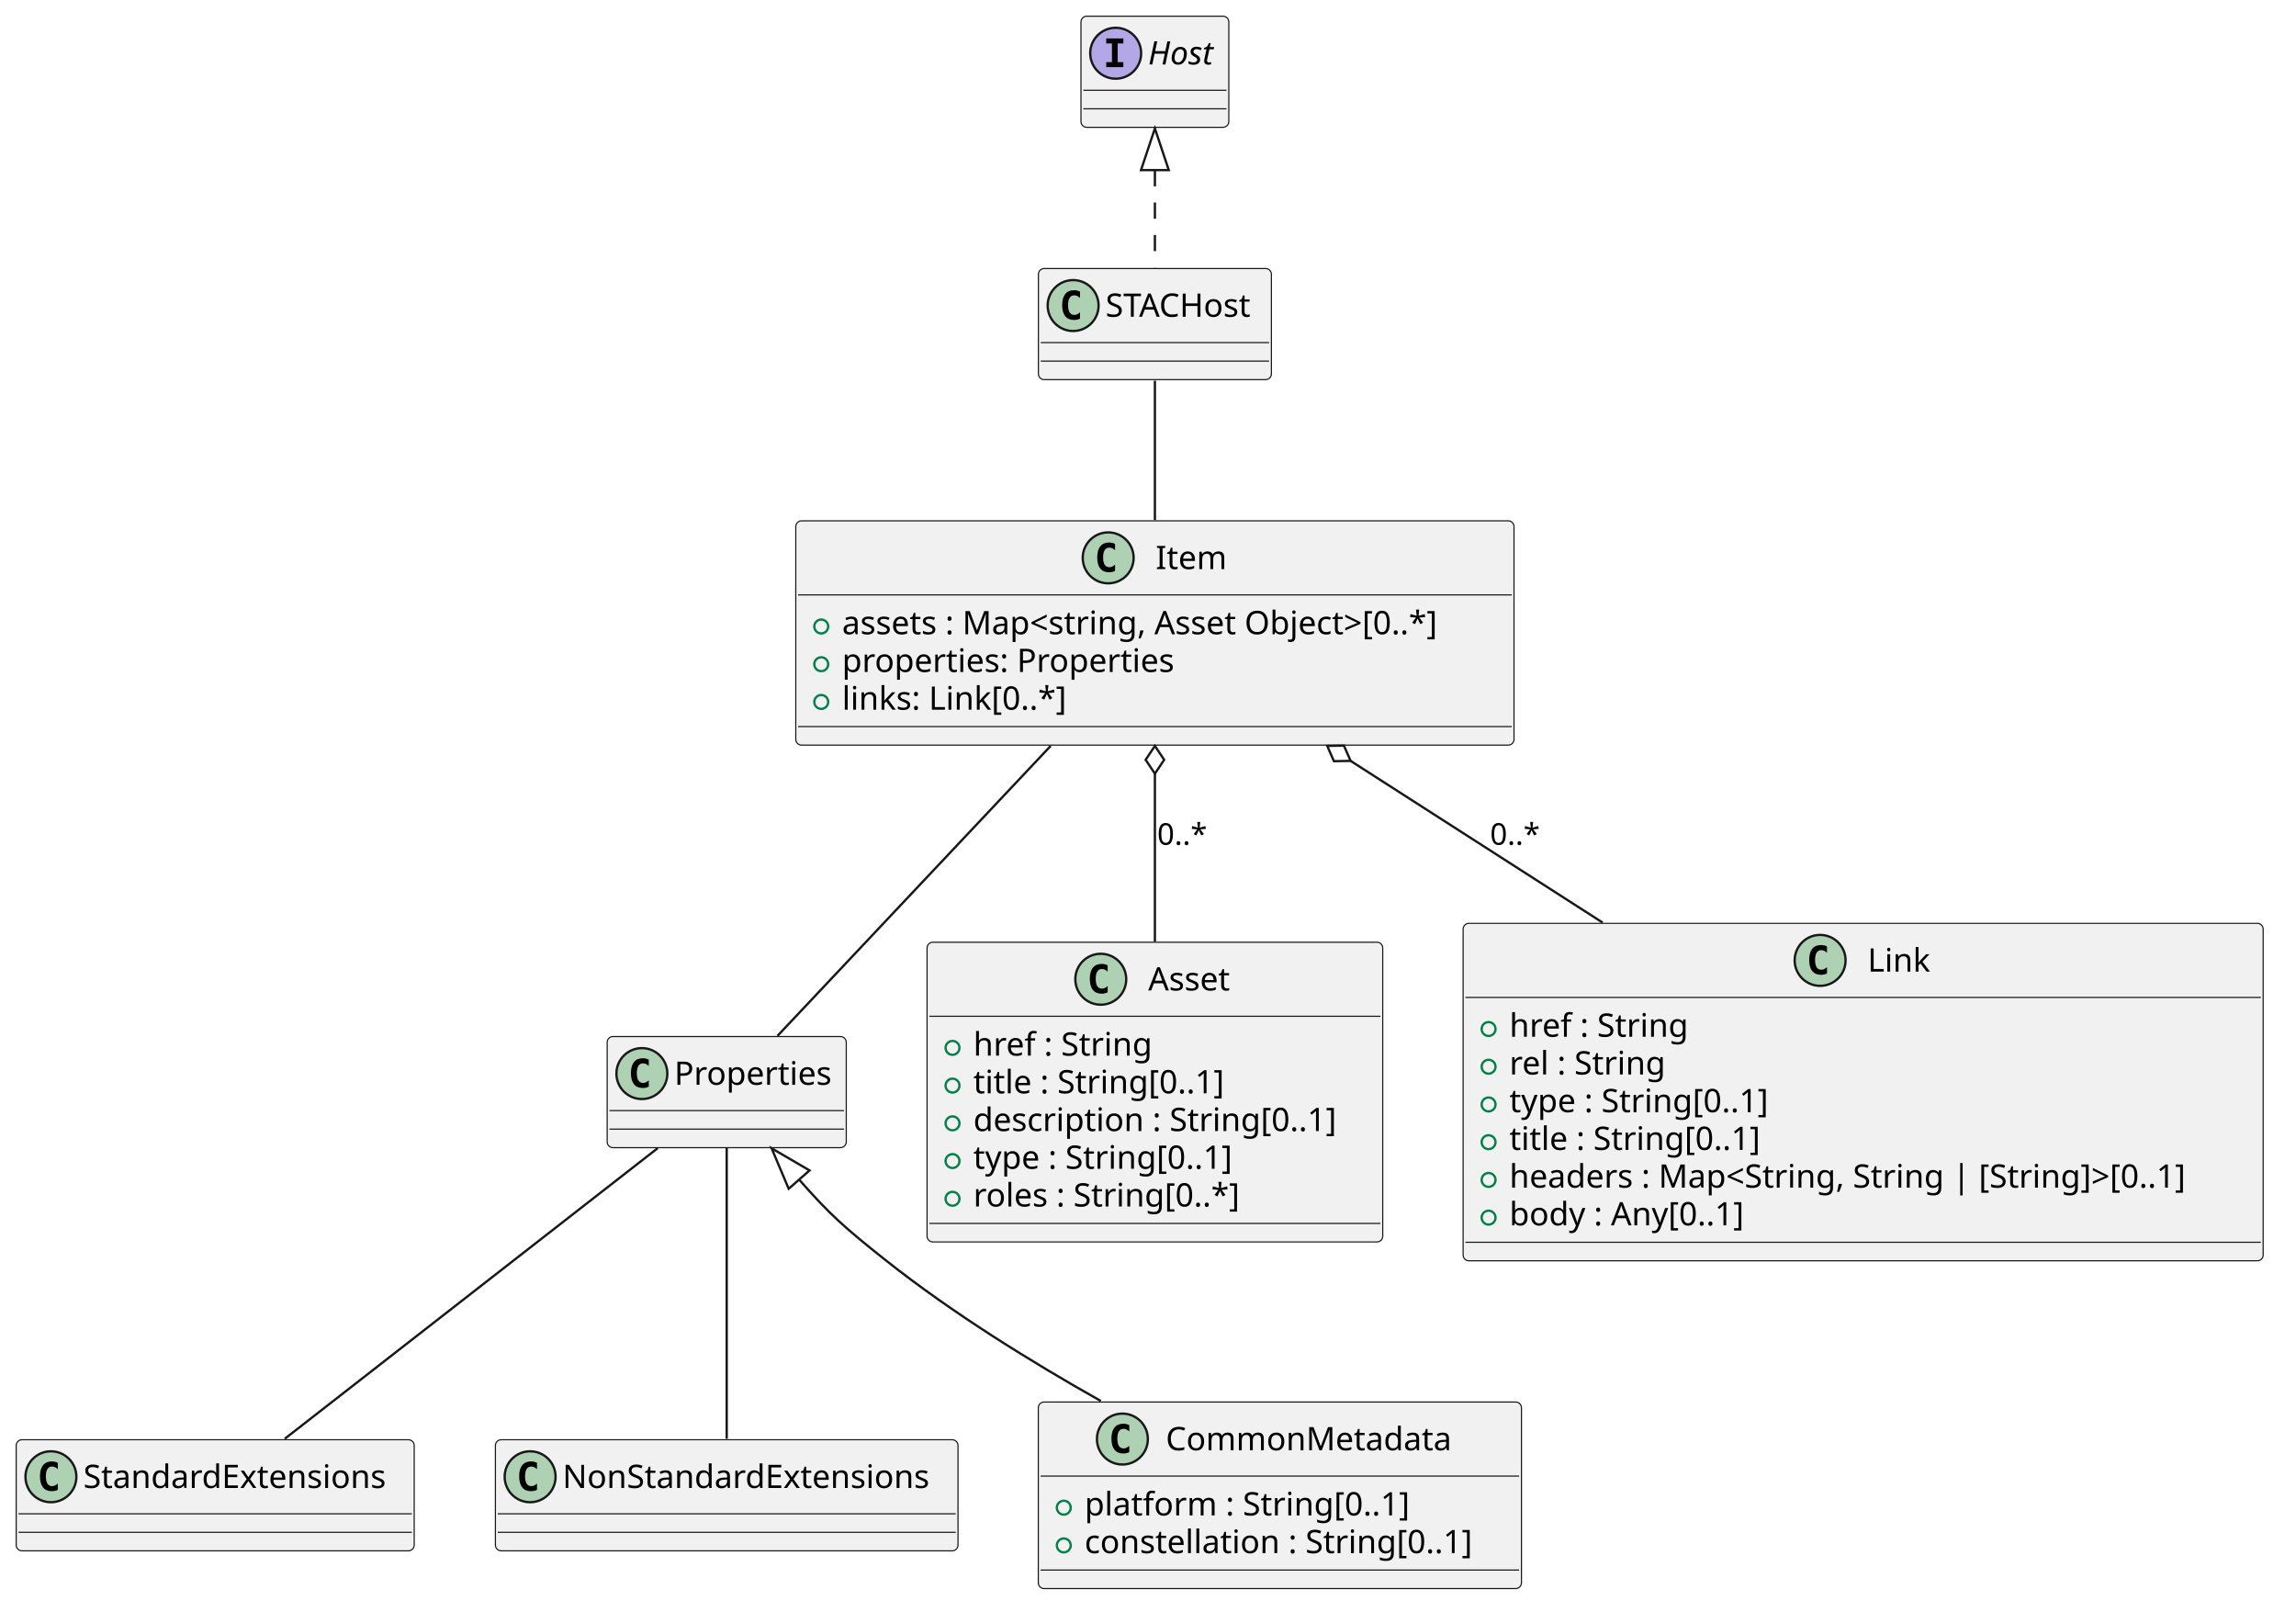
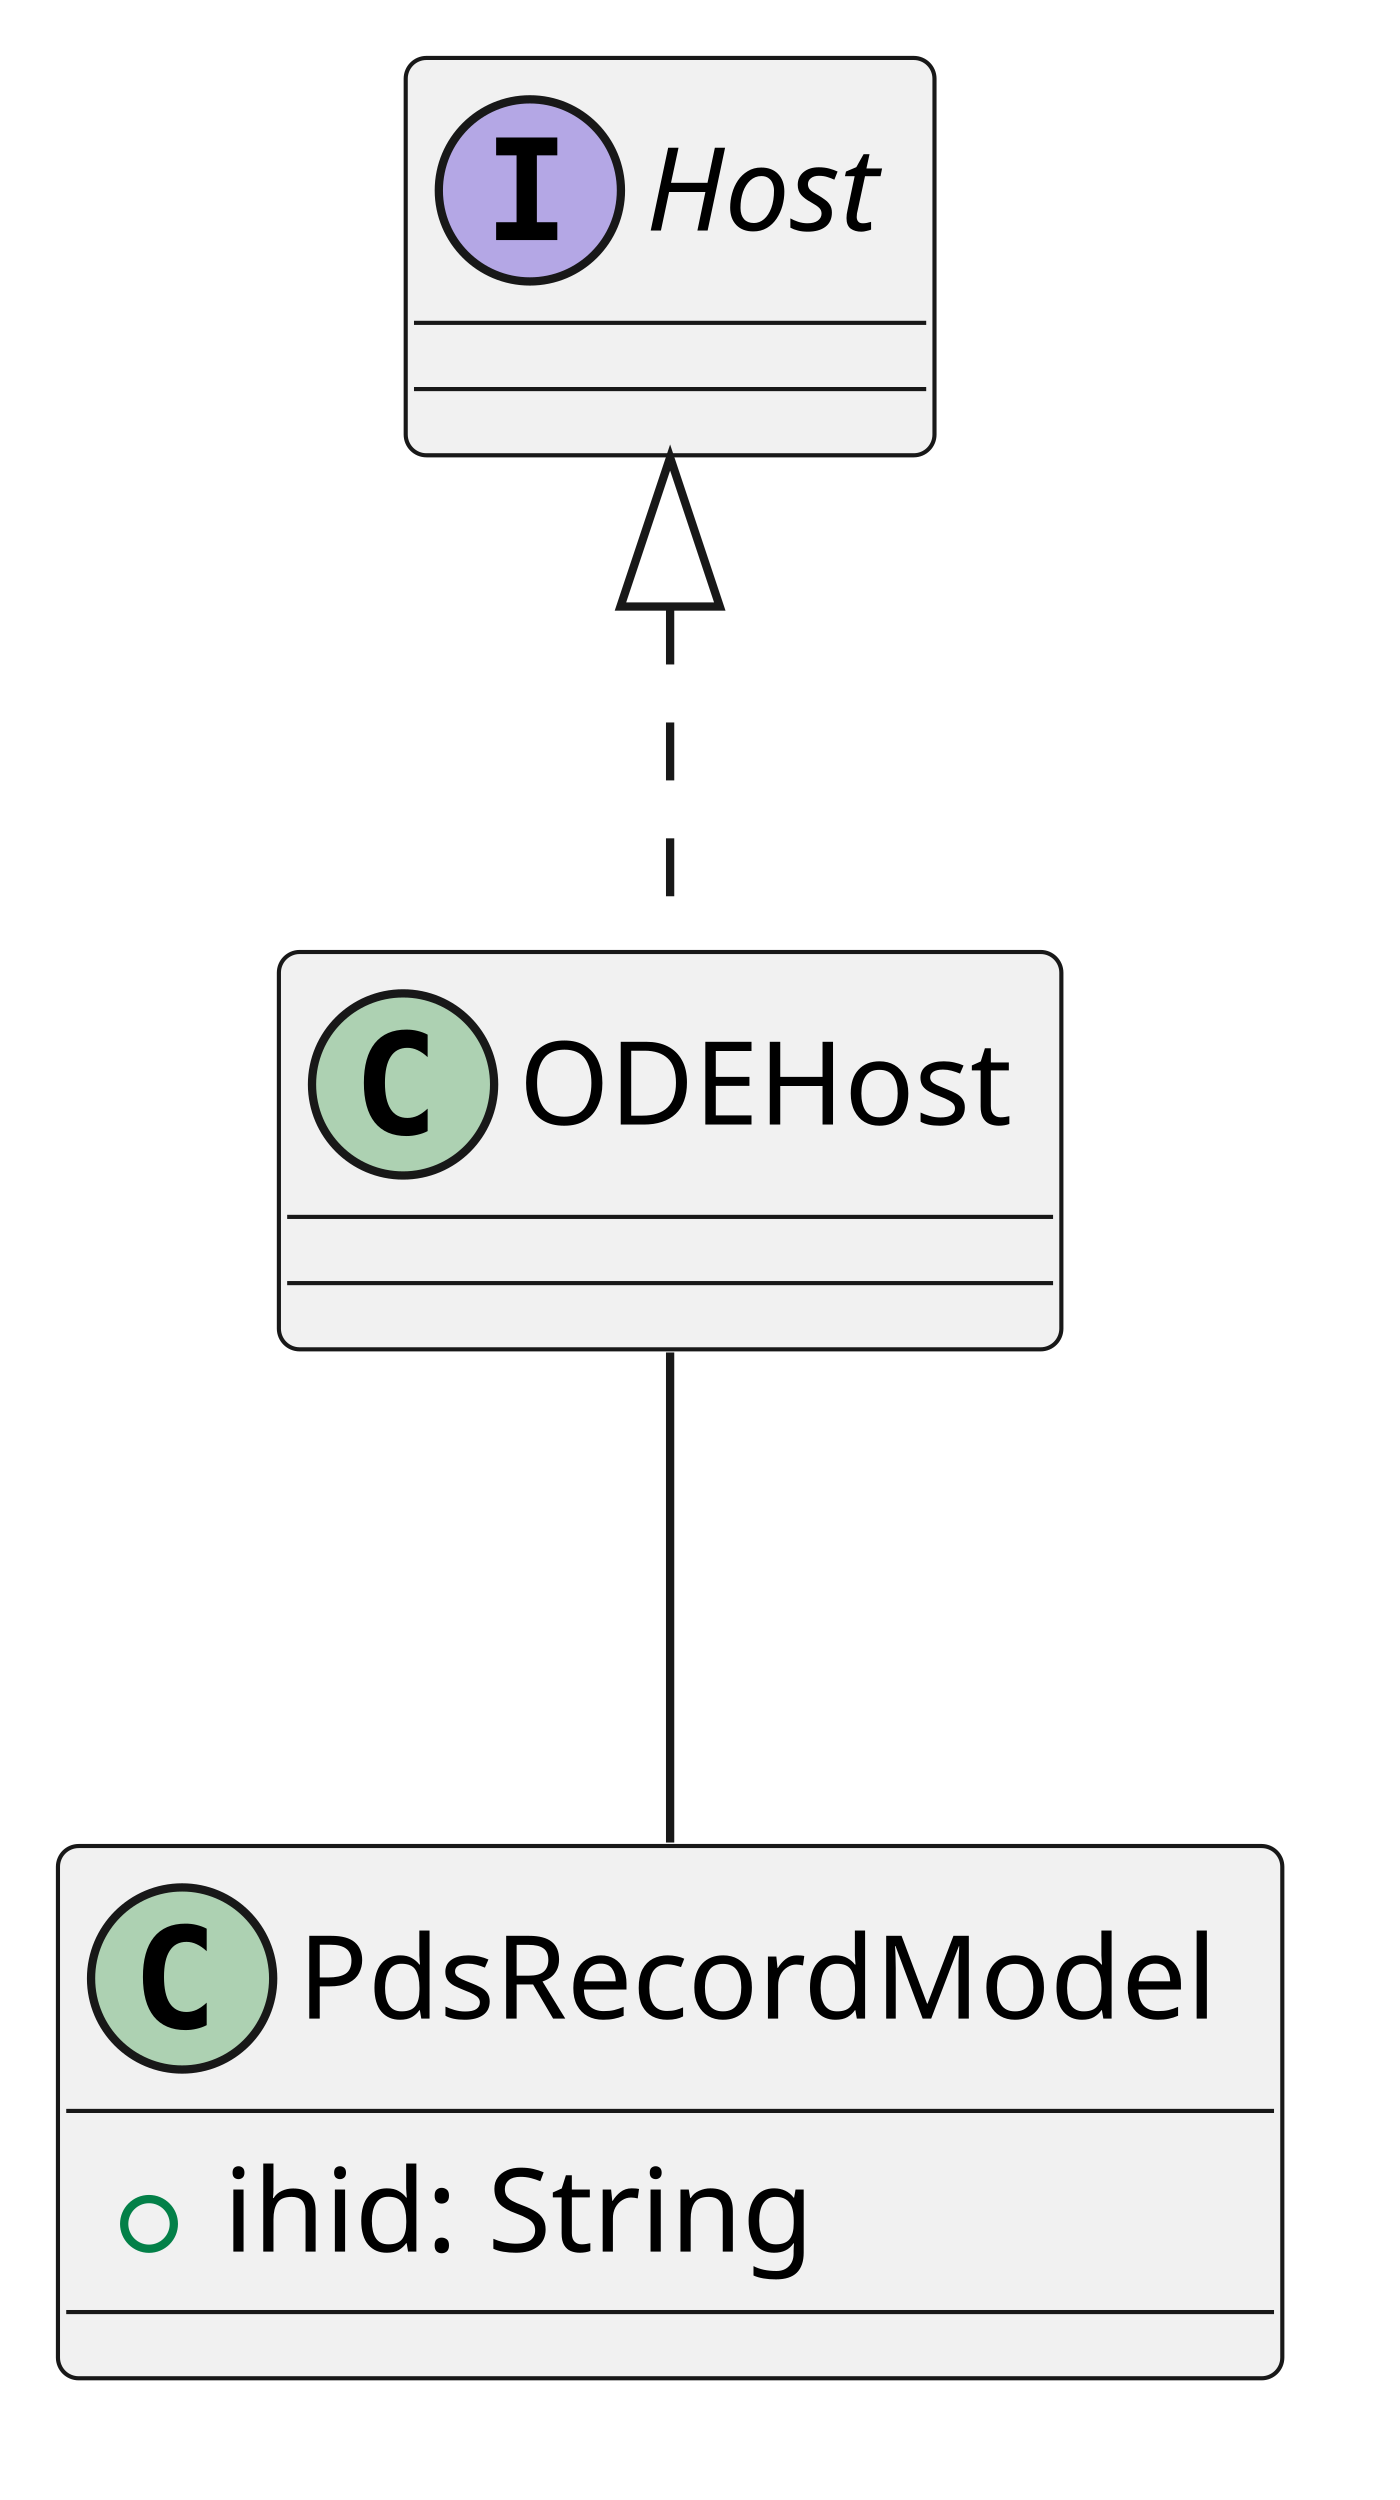
- <svg xmlns="http://www.w3.org/2000/svg" contentStyleType="text/css" data-diagram-type="CLASS" height="701px" preserveAspectRatio="none" style="width:992px;height:701px;background:#FFFFFF;" version="1.1" viewBox="0 0 992 701" width="992px" zoomAndPan="magnify">
+ <svg xmlns="http://www.w3.org/2000/svg" contentStyleType="text/css" data-diagram-type="CLASS" height="302px" preserveAspectRatio="none" style="width:169px;height:302px;background:#FFFFFF;" version="1.1" viewBox="0 0 169 302" width="169px" zoomAndPan="magnify">
  <defs />
  <g>
    <g class="entity" data-qualified-name="Host" data-source-line="1" id="ent0001">
-       <rect fill="#F1F1F1" height="48" rx="2.5" ry="2.5" style="stroke:#181818;stroke-width:0.5;" width="63.876" x="467.04" y="7" />
-       <ellipse cx="482.04" cy="23" fill="#B4A7E5" rx="11" ry="11" style="stroke:#181818;stroke-width:1;" />
-       <path d="M477.962,18.766 L477.962,16.609 L485.353,16.609 L485.353,18.766 L482.884,18.766 L482.884,26.844 L485.353,26.844 L485.353,29 L477.962,29 L477.962,26.844 L480.431,26.844 L480.431,18.766 L477.962,18.766 Z " fill="#000000" />
-       <text fill="#000000" font-family="sans-serif" font-size="14" font-style="italic" lengthAdjust="spacing" textLength="31.876" x="496.04" y="27.847">Host</text>
-       <line style="stroke:#181818;stroke-width:0.5;" x1="468.04" x2="529.916" y1="39" y2="39" />
-       <line style="stroke:#181818;stroke-width:0.5;" x1="468.04" x2="529.916" y1="47" y2="47" />
+       <rect fill="#F1F1F1" height="48" rx="2.5" ry="2.5" style="stroke:#181818;stroke-width:0.5;" width="63.876" x="49.01" y="7" />
+       <ellipse cx="64.01" cy="23" fill="#B4A7E5" rx="11" ry="11" style="stroke:#181818;stroke-width:1;" />
+       <path d="M59.932,18.766 L59.932,16.609 L67.323,16.609 L67.323,18.766 L64.854,18.766 L64.854,26.844 L67.323,26.844 L67.323,29 L59.932,29 L59.932,26.844 L62.401,26.844 L62.401,18.766 L59.932,18.766 Z " fill="#000000" />
+       <text fill="#000000" font-family="sans-serif" font-size="14" font-style="italic" lengthAdjust="spacing" textLength="31.876" x="78.01" y="27.847">Host</text>
+       <line style="stroke:#181818;stroke-width:0.5;" x1="50.01" x2="111.886" y1="39" y2="39" />
+       <line style="stroke:#181818;stroke-width:0.5;" x1="50.01" x2="111.886" y1="47" y2="47" />
    </g>
-     <g class="entity" data-qualified-name="STACHost" data-source-line="3" id="ent0002">
-       <rect fill="#F1F1F1" height="48" rx="2.5" ry="2.5" style="stroke:#181818;stroke-width:0.5;" width="100.667" x="448.65" y="116" />
-       <ellipse cx="463.65" cy="132" fill="#ADD1B2" rx="11" ry="11" style="stroke:#181818;stroke-width:1;" />
-       <path d="M466.619,137.641 Q466.041,137.938 465.4,138.078 Q464.759,138.234 464.056,138.234 Q461.556,138.234 460.228,136.594 Q458.916,134.938 458.916,131.812 Q458.916,128.688 460.228,127.031 Q461.556,125.375 464.056,125.375 Q464.759,125.375 465.4,125.531 Q466.056,125.688 466.619,125.984 L466.619,128.703 Q465.994,128.125 465.4,127.859 Q464.806,127.578 464.181,127.578 Q462.837,127.578 462.15,128.656 Q461.462,129.719 461.462,131.812 Q461.462,133.906 462.15,134.984 Q462.837,136.047 464.181,136.047 Q464.806,136.047 465.4,135.781 Q465.994,135.5 466.619,134.922 L466.619,137.641 Z " fill="#000000" />
-       <text fill="#000000" font-family="sans-serif" font-size="14" lengthAdjust="spacing" textLength="68.667" x="477.65" y="136.847">STACHost</text>
-       <line style="stroke:#181818;stroke-width:0.5;" x1="449.65" x2="548.317" y1="148" y2="148" />
-       <line style="stroke:#181818;stroke-width:0.5;" x1="449.65" x2="548.317" y1="156" y2="156" />
+     <g class="entity" data-qualified-name="ODEHost" data-source-line="3" id="ent0002">
+       <rect fill="#F1F1F1" height="48" rx="2.5" ry="2.5" style="stroke:#181818;stroke-width:0.5;" width="94.522" x="33.69" y="115" />
+       <ellipse cx="48.69" cy="131" fill="#ADD1B2" rx="11" ry="11" style="stroke:#181818;stroke-width:1;" />
+       <path d="M51.659,136.641 Q51.081,136.938 50.44,137.078 Q49.799,137.234 49.096,137.234 Q46.596,137.234 45.268,135.594 Q43.956,133.938 43.956,130.812 Q43.956,127.688 45.268,126.031 Q46.596,124.375 49.096,124.375 Q49.799,124.375 50.44,124.531 Q51.096,124.688 51.659,124.984 L51.659,127.703 Q51.034,127.125 50.44,126.859 Q49.846,126.578 49.221,126.578 Q47.877,126.578 47.19,127.656 Q46.502,128.719 46.502,130.812 Q46.502,132.906 47.19,133.984 Q47.877,135.047 49.221,135.047 Q49.846,135.047 50.44,134.781 Q51.034,134.5 51.659,133.922 L51.659,136.641 Z " fill="#000000" />
+       <text fill="#000000" font-family="sans-serif" font-size="14" lengthAdjust="spacing" textLength="62.522" x="62.69" y="135.847">ODEHost</text>
+       <line style="stroke:#181818;stroke-width:0.5;" x1="34.69" x2="127.212" y1="147" y2="147" />
+       <line style="stroke:#181818;stroke-width:0.5;" x1="34.69" x2="127.212" y1="155" y2="155" />
    </g>
-     <g class="entity" data-qualified-name="Item" data-source-line="5" id="ent0003">
-       <rect fill="#F1F1F1" height="96.891" rx="2.5" ry="2.5" style="stroke:#181818;stroke-width:0.5;" width="310.32" x="343.82" y="225" />
-       <ellipse cx="478.796" cy="241" fill="#ADD1B2" rx="11" ry="11" style="stroke:#181818;stroke-width:1;" />
-       <path d="M481.764,246.641 Q481.186,246.938 480.546,247.078 Q479.905,247.234 479.202,247.234 Q476.702,247.234 475.374,245.594 Q474.061,243.938 474.061,240.812 Q474.061,237.688 475.374,236.031 Q476.702,234.375 479.202,234.375 Q479.905,234.375 480.546,234.531 Q481.202,234.688 481.764,234.984 L481.764,237.703 Q481.139,237.125 480.546,236.859 Q479.952,236.578 479.327,236.578 Q477.983,236.578 477.296,237.656 Q476.608,238.719 476.608,240.812 Q476.608,242.906 477.296,243.984 Q477.983,245.047 479.327,245.047 Q479.952,245.047 480.546,244.781 Q481.139,244.5 481.764,243.922 L481.764,246.641 Z " fill="#000000" />
-       <text fill="#000000" font-family="sans-serif" font-size="14" lengthAdjust="spacing" textLength="31.869" x="499.296" y="245.847">Item</text>
-       <line style="stroke:#181818;stroke-width:0.5;" x1="344.82" x2="653.14" y1="257" y2="257" />
+     <g class="entity" data-qualified-name="PdsRecordModel" data-source-line="5" id="ent0003">
+       <rect fill="#F1F1F1" height="64.297" rx="2.5" ry="2.5" style="stroke:#181818;stroke-width:0.5;" width="147.903" x="7" y="223" />
+       <ellipse cx="22" cy="239" fill="#ADD1B2" rx="11" ry="11" style="stroke:#181818;stroke-width:1;" />
+       <path d="M24.969,244.641 Q24.391,244.938 23.75,245.078 Q23.109,245.234 22.406,245.234 Q19.906,245.234 18.578,243.594 Q17.266,241.938 17.266,238.812 Q17.266,235.688 18.578,234.031 Q19.906,232.375 22.406,232.375 Q23.109,232.375 23.75,232.531 Q24.406,232.688 24.969,232.984 L24.969,235.703 Q24.344,235.125 23.75,234.859 Q23.156,234.578 22.531,234.578 Q21.188,234.578 20.5,235.656 Q19.812,236.719 19.812,238.812 Q19.812,240.906 20.5,241.984 Q21.188,243.047 22.531,243.047 Q23.156,243.047 23.75,242.781 Q24.344,242.5 24.969,241.922 L24.969,244.641 Z " fill="#000000" />
+       <text fill="#000000" font-family="sans-serif" font-size="14" lengthAdjust="spacing" textLength="115.903" x="36" y="243.847">PdsRecordModel</text>
+       <line style="stroke:#181818;stroke-width:0.5;" x1="8" x2="153.903" y1="255" y2="255" />
      <g data-visibility-modifier="PUBLIC_FIELD">
-         <ellipse cx="354.82" cy="270.648" fill="none" rx="3" ry="3" style="stroke:#038048;stroke-width:1;" />
+         <ellipse cx="18" cy="268.648" fill="none" rx="3" ry="3" style="stroke:#038048;stroke-width:1;" />
      </g>
-       <text fill="#000000" font-family="sans-serif" font-size="14" lengthAdjust="spacing" textLength="284.32" x="363.82" y="273.995">assets : Map&lt;string, Asset Object&gt;[0..*]</text>
-       <g data-visibility-modifier="PUBLIC_FIELD">
-         <ellipse cx="354.82" cy="286.945" fill="none" rx="3" ry="3" style="stroke:#038048;stroke-width:1;" />
-       </g>
-       <text fill="#000000" font-family="sans-serif" font-size="14" lengthAdjust="spacing" textLength="152.223" x="363.82" y="290.292">properties: Properties</text>
-       <g data-visibility-modifier="PUBLIC_FIELD">
-         <ellipse cx="354.82" cy="303.242" fill="none" rx="3" ry="3" style="stroke:#038048;stroke-width:1;" />
-       </g>
-       <text fill="#000000" font-family="sans-serif" font-size="14" lengthAdjust="spacing" textLength="105.622" x="363.82" y="306.589">links: Link[0..*]</text>
-       <line style="stroke:#181818;stroke-width:0.5;" x1="344.82" x2="653.14" y1="313.891" y2="313.891" />
+       <text fill="#000000" font-family="sans-serif" font-size="14" lengthAdjust="spacing" textLength="76.487" x="27" y="271.995">ihid: String</text>
+       <line style="stroke:#181818;stroke-width:0.5;" x1="8" x2="153.903" y1="279.297" y2="279.297" />
    </g>
-     <g class="entity" data-qualified-name="Properties" data-source-line="11" id="ent0004">
-       <rect fill="#F1F1F1" height="48" rx="2.5" ry="2.5" style="stroke:#181818;stroke-width:0.5;" width="103.306" x="262.33" y="447.79" />
-       <ellipse cx="277.33" cy="463.79" fill="#ADD1B2" rx="11" ry="11" style="stroke:#181818;stroke-width:1;" />
-       <path d="M280.299,469.431 Q279.721,469.728 279.08,469.868 Q278.439,470.024 277.736,470.024 Q275.236,470.024 273.908,468.384 Q272.596,466.728 272.596,463.603 Q272.596,460.478 273.908,458.821 Q275.236,457.165 277.736,457.165 Q278.439,457.165 279.08,457.321 Q279.736,457.478 280.299,457.774 L280.299,460.493 Q279.674,459.915 279.08,459.649 Q278.486,459.368 277.861,459.368 Q276.517,459.368 275.83,460.446 Q275.142,461.509 275.142,463.603 Q275.142,465.696 275.83,466.774 Q276.517,467.837 277.861,467.837 Q278.486,467.837 279.08,467.571 Q279.674,467.29 280.299,466.712 L280.299,469.431 Z " fill="#000000" />
-       <text fill="#000000" font-family="sans-serif" font-size="14" lengthAdjust="spacing" textLength="71.306" x="291.33" y="468.637">Properties</text>
-       <line style="stroke:#181818;stroke-width:0.5;" x1="263.33" x2="364.636" y1="479.79" y2="479.79" />
-       <line style="stroke:#181818;stroke-width:0.5;" x1="263.33" x2="364.636" y1="487.79" y2="487.79" />
+     <g class="link" data-entity-1="ent0001" data-entity-2="ent0002" data-link-type="extension" data-source-line="9" id="lnk4">
+       <path codeLine="9" d="M80.95,73.27 C80.95,90.94 80.95,97.14 80.95,114.8" fill="none" id="Host-backto-ODEHost" style="stroke:#181818;stroke-width:1;stroke-dasharray:7,7;" />
+       <polygon fill="none" points="80.95,55.27,74.95,73.27,86.95,73.27,80.95,55.27" style="stroke:#181818;stroke-width:1;stroke-linejoin:miter;stroke-miterlimit:10;" />
    </g>
-     <g class="entity" data-qualified-name="StandardExtensions" data-source-line="13" id="ent0005">
-       <rect fill="#F1F1F1" height="48" rx="2.5" ry="2.5" style="stroke:#181818;stroke-width:0.5;" width="171.959" x="7" y="621.97" />
-       <ellipse cx="22" cy="637.97" fill="#ADD1B2" rx="11" ry="11" style="stroke:#181818;stroke-width:1;" />
-       <path d="M24.969,643.611 Q24.391,643.908 23.75,644.048 Q23.109,644.204 22.406,644.204 Q19.906,644.204 18.578,642.564 Q17.266,640.908 17.266,637.783 Q17.266,634.658 18.578,633.001 Q19.906,631.345 22.406,631.345 Q23.109,631.345 23.75,631.501 Q24.406,631.658 24.969,631.954 L24.969,634.673 Q24.344,634.095 23.75,633.829 Q23.156,633.548 22.531,633.548 Q21.188,633.548 20.5,634.626 Q19.812,635.689 19.812,637.783 Q19.812,639.876 20.5,640.954 Q21.188,642.017 22.531,642.017 Q23.156,642.017 23.75,641.751 Q24.344,641.47 24.969,640.892 L24.969,643.611 Z " fill="#000000" />
-       <text fill="#000000" font-family="sans-serif" font-size="14" lengthAdjust="spacing" textLength="139.959" x="36" y="642.817">StandardExtensions</text>
-       <line style="stroke:#181818;stroke-width:0.5;" x1="8" x2="177.959" y1="653.97" y2="653.97" />
-       <line style="stroke:#181818;stroke-width:0.5;" x1="8" x2="177.959" y1="661.97" y2="661.97" />
-     </g>
-     <g class="entity" data-qualified-name="NonStandardExtensions" data-source-line="15" id="ent0006">
-       <rect fill="#F1F1F1" height="48" rx="2.5" ry="2.5" style="stroke:#181818;stroke-width:0.5;" width="199.87" x="214.04" y="621.97" />
-       <ellipse cx="229.04" cy="637.97" fill="#ADD1B2" rx="11" ry="11" style="stroke:#181818;stroke-width:1;" />
-       <path d="M232.009,643.611 Q231.431,643.908 230.79,644.048 Q230.149,644.204 229.446,644.204 Q226.946,644.204 225.618,642.564 Q224.306,640.908 224.306,637.783 Q224.306,634.658 225.618,633.001 Q226.946,631.345 229.446,631.345 Q230.149,631.345 230.79,631.501 Q231.446,631.658 232.009,631.954 L232.009,634.673 Q231.384,634.095 230.79,633.829 Q230.196,633.548 229.571,633.548 Q228.227,633.548 227.54,634.626 Q226.852,635.689 226.852,637.783 Q226.852,639.876 227.54,640.954 Q228.227,642.017 229.571,642.017 Q230.196,642.017 230.79,641.751 Q231.384,641.47 232.009,640.892 L232.009,643.611 Z " fill="#000000" />
-       <text fill="#000000" font-family="sans-serif" font-size="14" lengthAdjust="spacing" textLength="167.87" x="243.04" y="642.817">NonStandardExtensions</text>
-       <line style="stroke:#181818;stroke-width:0.5;" x1="215.04" x2="412.91" y1="653.97" y2="653.97" />
-       <line style="stroke:#181818;stroke-width:0.5;" x1="215.04" x2="412.91" y1="661.97" y2="661.97" />
-     </g>
-     <g class="entity" data-qualified-name="CommonMetadata" data-source-line="17" id="ent0007">
-       <rect fill="#F1F1F1" height="80.594" rx="2.5" ry="2.5" style="stroke:#181818;stroke-width:0.5;" width="208.745" x="448.61" y="605.68" />
-       <ellipse cx="484.938" cy="621.68" fill="#ADD1B2" rx="11" ry="11" style="stroke:#181818;stroke-width:1;" />
-       <path d="M487.907,627.321 Q487.329,627.617 486.688,627.758 Q486.047,627.914 485.344,627.914 Q482.844,627.914 481.516,626.274 Q480.204,624.617 480.204,621.492 Q480.204,618.367 481.516,616.711 Q482.844,615.055 485.344,615.055 Q486.047,615.055 486.688,615.211 Q487.344,615.367 487.907,615.664 L487.907,618.383 Q487.282,617.805 486.688,617.539 Q486.094,617.258 485.469,617.258 Q484.125,617.258 483.438,618.336 Q482.75,619.399 482.75,621.492 Q482.75,623.586 483.438,624.664 Q484.125,625.727 485.469,625.727 Q486.094,625.727 486.688,625.461 Q487.282,625.18 487.907,624.602 L487.907,627.321 Z " fill="#000000" />
-       <text fill="#000000" font-family="sans-serif" font-size="14" lengthAdjust="spacing" textLength="129.35" x="503.678" y="626.527">CommonMetadata</text>
-       <line style="stroke:#181818;stroke-width:0.5;" x1="449.61" x2="656.355" y1="637.68" y2="637.68" />
-       <g data-visibility-modifier="PUBLIC_FIELD">
-         <ellipse cx="459.61" cy="651.328" fill="none" rx="3" ry="3" style="stroke:#038048;stroke-width:1;" />
-       </g>
-       <text fill="#000000" font-family="sans-serif" font-size="14" lengthAdjust="spacing" textLength="152.769" x="468.61" y="654.675">platform : String[0..1]</text>
-       <g data-visibility-modifier="PUBLIC_FIELD">
-         <ellipse cx="459.61" cy="667.625" fill="none" rx="3" ry="3" style="stroke:#038048;stroke-width:1;" />
-       </g>
-       <text fill="#000000" font-family="sans-serif" font-size="14" lengthAdjust="spacing" textLength="182.745" x="468.61" y="670.972">constellation : String[0..1]</text>
-       <line style="stroke:#181818;stroke-width:0.5;" x1="449.61" x2="656.355" y1="678.274" y2="678.274" />
-     </g>
-     <g class="entity" data-qualified-name="Asset" data-source-line="22" id="ent0008">
-       <rect fill="#F1F1F1" height="129.484" rx="2.5" ry="2.5" style="stroke:#181818;stroke-width:0.5;" width="196.878" x="400.54" y="407.04" />
-       <ellipse cx="475.595" cy="423.04" fill="#ADD1B2" rx="11" ry="11" style="stroke:#181818;stroke-width:1;" />
-       <path d="M478.564,428.681 Q477.986,428.978 477.345,429.118 Q476.705,429.274 476.001,429.274 Q473.501,429.274 472.173,427.634 Q470.861,425.978 470.861,422.853 Q470.861,419.728 472.173,418.071 Q473.501,416.415 476.001,416.415 Q476.705,416.415 477.345,416.571 Q478.001,416.728 478.564,417.024 L478.564,419.743 Q477.939,419.165 477.345,418.899 Q476.751,418.618 476.126,418.618 Q474.783,418.618 474.095,419.696 Q473.408,420.759 473.408,422.853 Q473.408,424.946 474.095,426.024 Q474.783,427.087 476.126,427.087 Q476.751,427.087 477.345,426.821 Q477.939,426.54 478.564,425.962 L478.564,428.681 Z " fill="#000000" />
-       <text fill="#000000" font-family="sans-serif" font-size="14" lengthAdjust="spacing" textLength="38.268" x="496.095" y="427.887">Asset</text>
-       <line style="stroke:#181818;stroke-width:0.5;" x1="401.54" x2="596.418" y1="439.04" y2="439.04" />
-       <g data-visibility-modifier="PUBLIC_FIELD">
-         <ellipse cx="411.54" cy="452.688" fill="none" rx="3" ry="3" style="stroke:#038048;stroke-width:1;" />
-       </g>
-       <text fill="#000000" font-family="sans-serif" font-size="14" lengthAdjust="spacing" textLength="83.569" x="420.54" y="456.035">href : String</text>
-       <g data-visibility-modifier="PUBLIC_FIELD">
-         <ellipse cx="411.54" cy="468.985" fill="none" rx="3" ry="3" style="stroke:#038048;stroke-width:1;" />
-       </g>
-       <text fill="#000000" font-family="sans-serif" font-size="14" lengthAdjust="spacing" textLength="120.408" x="420.54" y="472.332">title : String[0..1]</text>
-       <g data-visibility-modifier="PUBLIC_FIELD">
-         <ellipse cx="411.54" cy="485.282" fill="none" rx="3" ry="3" style="stroke:#038048;stroke-width:1;" />
-       </g>
-       <text fill="#000000" font-family="sans-serif" font-size="14" lengthAdjust="spacing" textLength="170.878" x="420.54" y="488.629">description : String[0..1]</text>
-       <g data-visibility-modifier="PUBLIC_FIELD">
-         <ellipse cx="411.54" cy="501.579" fill="none" rx="3" ry="3" style="stroke:#038048;stroke-width:1;" />
-       </g>
-       <text fill="#000000" font-family="sans-serif" font-size="14" lengthAdjust="spacing" textLength="124.311" x="420.54" y="504.926">type : String[0..1]</text>
-       <g data-visibility-modifier="PUBLIC_FIELD">
-         <ellipse cx="411.54" cy="517.876" fill="none" rx="3" ry="3" style="stroke:#038048;stroke-width:1;" />
-       </g>
-       <text fill="#000000" font-family="sans-serif" font-size="14" lengthAdjust="spacing" textLength="125.248" x="420.54" y="521.223">roles : String[0..*]</text>
-       <line style="stroke:#181818;stroke-width:0.5;" x1="401.54" x2="596.418" y1="528.524" y2="528.524" />
-     </g>
-     <g class="entity" data-qualified-name="Link" data-source-line="30" id="ent0009">
-       <rect fill="#F1F1F1" height="145.781" rx="2.5" ry="2.5" style="stroke:#181818;stroke-width:0.5;" width="345.662" x="632.15" y="398.89" />
-       <ellipse cx="786.396" cy="414.89" fill="#ADD1B2" rx="11" ry="11" style="stroke:#181818;stroke-width:1;" />
-       <path d="M789.365,420.531 Q788.787,420.827 788.146,420.968 Q787.505,421.124 786.802,421.124 Q784.302,421.124 782.974,419.484 Q781.662,417.827 781.662,414.702 Q781.662,411.577 782.974,409.921 Q784.302,408.265 786.802,408.265 Q787.505,408.265 788.146,408.421 Q788.802,408.577 789.365,408.874 L789.365,411.593 Q788.74,411.015 788.146,410.749 Q787.552,410.468 786.927,410.468 Q785.584,410.468 784.896,411.546 Q784.209,412.609 784.209,414.702 Q784.209,416.796 784.896,417.874 Q785.584,418.937 786.927,418.937 Q787.552,418.937 788.146,418.671 Q788.74,418.39 789.365,417.812 L789.365,420.531 Z " fill="#000000" />
-       <text fill="#000000" font-family="sans-serif" font-size="14" lengthAdjust="spacing" textLength="28.67" x="806.896" y="419.737">Link</text>
-       <line style="stroke:#181818;stroke-width:0.5;" x1="633.15" x2="976.812" y1="430.89" y2="430.89" />
-       <g data-visibility-modifier="PUBLIC_FIELD">
-         <ellipse cx="643.15" cy="444.538" fill="none" rx="3" ry="3" style="stroke:#038048;stroke-width:1;" />
-       </g>
-       <text fill="#000000" font-family="sans-serif" font-size="14" lengthAdjust="spacing" textLength="83.569" x="652.15" y="447.885">href : String</text>
-       <g data-visibility-modifier="PUBLIC_FIELD">
-         <ellipse cx="643.15" cy="460.835" fill="none" rx="3" ry="3" style="stroke:#038048;stroke-width:1;" />
-       </g>
-       <text fill="#000000" font-family="sans-serif" font-size="14" lengthAdjust="spacing" textLength="73.657" x="652.15" y="464.182">rel : String</text>
-       <g data-visibility-modifier="PUBLIC_FIELD">
-         <ellipse cx="643.15" cy="477.132" fill="none" rx="3" ry="3" style="stroke:#038048;stroke-width:1;" />
-       </g>
-       <text fill="#000000" font-family="sans-serif" font-size="14" lengthAdjust="spacing" textLength="124.311" x="652.15" y="480.479">type : String[0..1]</text>
-       <g data-visibility-modifier="PUBLIC_FIELD">
-         <ellipse cx="643.15" cy="493.429" fill="none" rx="3" ry="3" style="stroke:#038048;stroke-width:1;" />
-       </g>
-       <text fill="#000000" font-family="sans-serif" font-size="14" lengthAdjust="spacing" textLength="120.408" x="652.15" y="496.776">title : String[0..1]</text>
-       <g data-visibility-modifier="PUBLIC_FIELD">
-         <ellipse cx="643.15" cy="509.726" fill="none" rx="3" ry="3" style="stroke:#038048;stroke-width:1;" />
-       </g>
-       <text fill="#000000" font-family="sans-serif" font-size="14" lengthAdjust="spacing" textLength="319.662" x="652.15" y="513.073">headers : Map&lt;String, String | [String]&gt;[0..1]</text>
-       <g data-visibility-modifier="PUBLIC_FIELD">
-         <ellipse cx="643.15" cy="526.023" fill="none" rx="3" ry="3" style="stroke:#038048;stroke-width:1;" />
-       </g>
-       <text fill="#000000" font-family="sans-serif" font-size="14" lengthAdjust="spacing" textLength="112.615" x="652.15" y="529.37">body : Any[0..1]</text>
-       <line style="stroke:#181818;stroke-width:0.5;" x1="633.15" x2="976.812" y1="536.671" y2="536.671" />
-     </g>
-     <g class="link" data-entity-1="ent0001" data-entity-2="ent0002" data-link-type="extension" data-source-line="39" id="lnk10">
-       <path codeLine="39" d="M498.98,73.49 C498.98,91.33 498.98,97.75 498.98,115.58" fill="none" id="Host-backto-STACHost" style="stroke:#181818;stroke-width:1;stroke-dasharray:7,7;" />
-       <polygon fill="none" points="498.98,55.49,492.98,73.49,504.98,73.49,498.98,55.49" style="stroke:#181818;stroke-width:1;stroke-linejoin:miter;stroke-miterlimit:10;" />
-     </g>
-     <g class="link" data-entity-1="ent0002" data-entity-2="ent0003" data-link-type="association" data-source-line="40" id="lnk11">
-       <path codeLine="40" d="M498.98,164.5 C498.98,181.19 498.98,204.18 498.98,224.66" fill="none" id="STACHost-Item" style="stroke:#181818;stroke-width:1;" />
-     </g>
-     <g class="link" data-entity-1="ent0003" data-entity-2="ent0004" data-link-type="association" data-source-line="41" id="lnk12">
-       <path codeLine="41" d="M453.96,322.23 C416.53,361.96 364.86,416.79 335.91,447.51" fill="none" id="Item-Properties" style="stroke:#181818;stroke-width:1;" />
-     </g>
-     <g class="link" data-entity-1="ent0004" data-entity-2="ent0007" data-link-type="extension" data-source-line="42" id="lnk13">
-       <path codeLine="42" d="M345.261,509.592 C358.361,524.502 364.67,530.18 382.98,544.68 C411.46,567.22 445.5,588.29 475.62,605.24" fill="none" id="Properties-backto-CommonMetadata" style="stroke:#181818;stroke-width:1;" />
-       <polygon fill="none" points="333.38,496.07,340.753,513.552,349.768,505.632,333.38,496.07" style="stroke:#181818;stroke-width:1;stroke-linejoin:miter;stroke-miterlimit:10;" />
-     </g>
-     <g class="link" data-entity-1="ent0004" data-entity-2="ent0005" data-link-type="association" data-source-line="43" id="lnk14">
-       <path codeLine="43" d="M284.17,496.01 C242,528.87 165.32,588.61 123.02,621.57" fill="none" id="Properties-StandardExtensions" style="stroke:#181818;stroke-width:1;" />
-     </g>
-     <g class="link" data-entity-1="ent0004" data-entity-2="ent0006" data-link-type="association" data-source-line="44" id="lnk15">
-       <path codeLine="44" d="M313.98,496.01 C313.98,528.87 313.98,588.61 313.98,621.57" fill="none" id="Properties-NonStandardExtensions" style="stroke:#181818;stroke-width:1;" />
-     </g>
-     <g class="link" data-entity-1="ent0003" data-entity-2="ent0008" data-link-type="aggregation" data-source-line="45" id="lnk16">
-       <path codeLine="45" d="M498.98,334.23 C498.98,359.65 498.98,379.27 498.98,406.79" fill="none" id="Item-backto-Asset" style="stroke:#181818;stroke-width:1;" />
-       <polygon fill="none" points="498.98,322.23,494.98,328.23,498.98,334.23,502.98,328.23,498.98,322.23" style="stroke:#181818;stroke-width:1;stroke-linejoin:miter;stroke-miterlimit:10;" />
-       <text fill="#000000" font-family="sans-serif" font-size="13" lengthAdjust="spacing" textLength="23.036" x="499.98" y="364.957">0..*</text>
-     </g>
-     <g class="link" data-entity-1="ent0003" data-entity-2="ent0009" data-link-type="aggregation" data-source-line="46" id="lnk17">
-       <path codeLine="46" d="M583.54,328.71 C619.28,351.64 652.76,373.12 692.43,398.57" fill="none" id="Item-backto-Link" style="stroke:#181818;stroke-width:1;" />
-       <polygon fill="none" points="573.44,322.23,576.33,328.837,583.54,328.71,580.65,322.103,573.44,322.23" style="stroke:#181818;stroke-width:1;stroke-linejoin:miter;stroke-miterlimit:10;" />
-       <text fill="#000000" font-family="sans-serif" font-size="13" lengthAdjust="spacing" textLength="23.036" x="643.8" y="364.957">0..*</text>
+     <g class="link" data-entity-1="ent0002" data-entity-2="ent0003" data-link-type="association" data-source-line="10" id="lnk5">
+       <path codeLine="10" d="M80.95,163.38 C80.95,180.47 80.95,203.84 80.95,222.58" fill="none" id="ODEHost-PdsRecordModel" style="stroke:#181818;stroke-width:1;" />
    </g>
  </g>
</svg>
